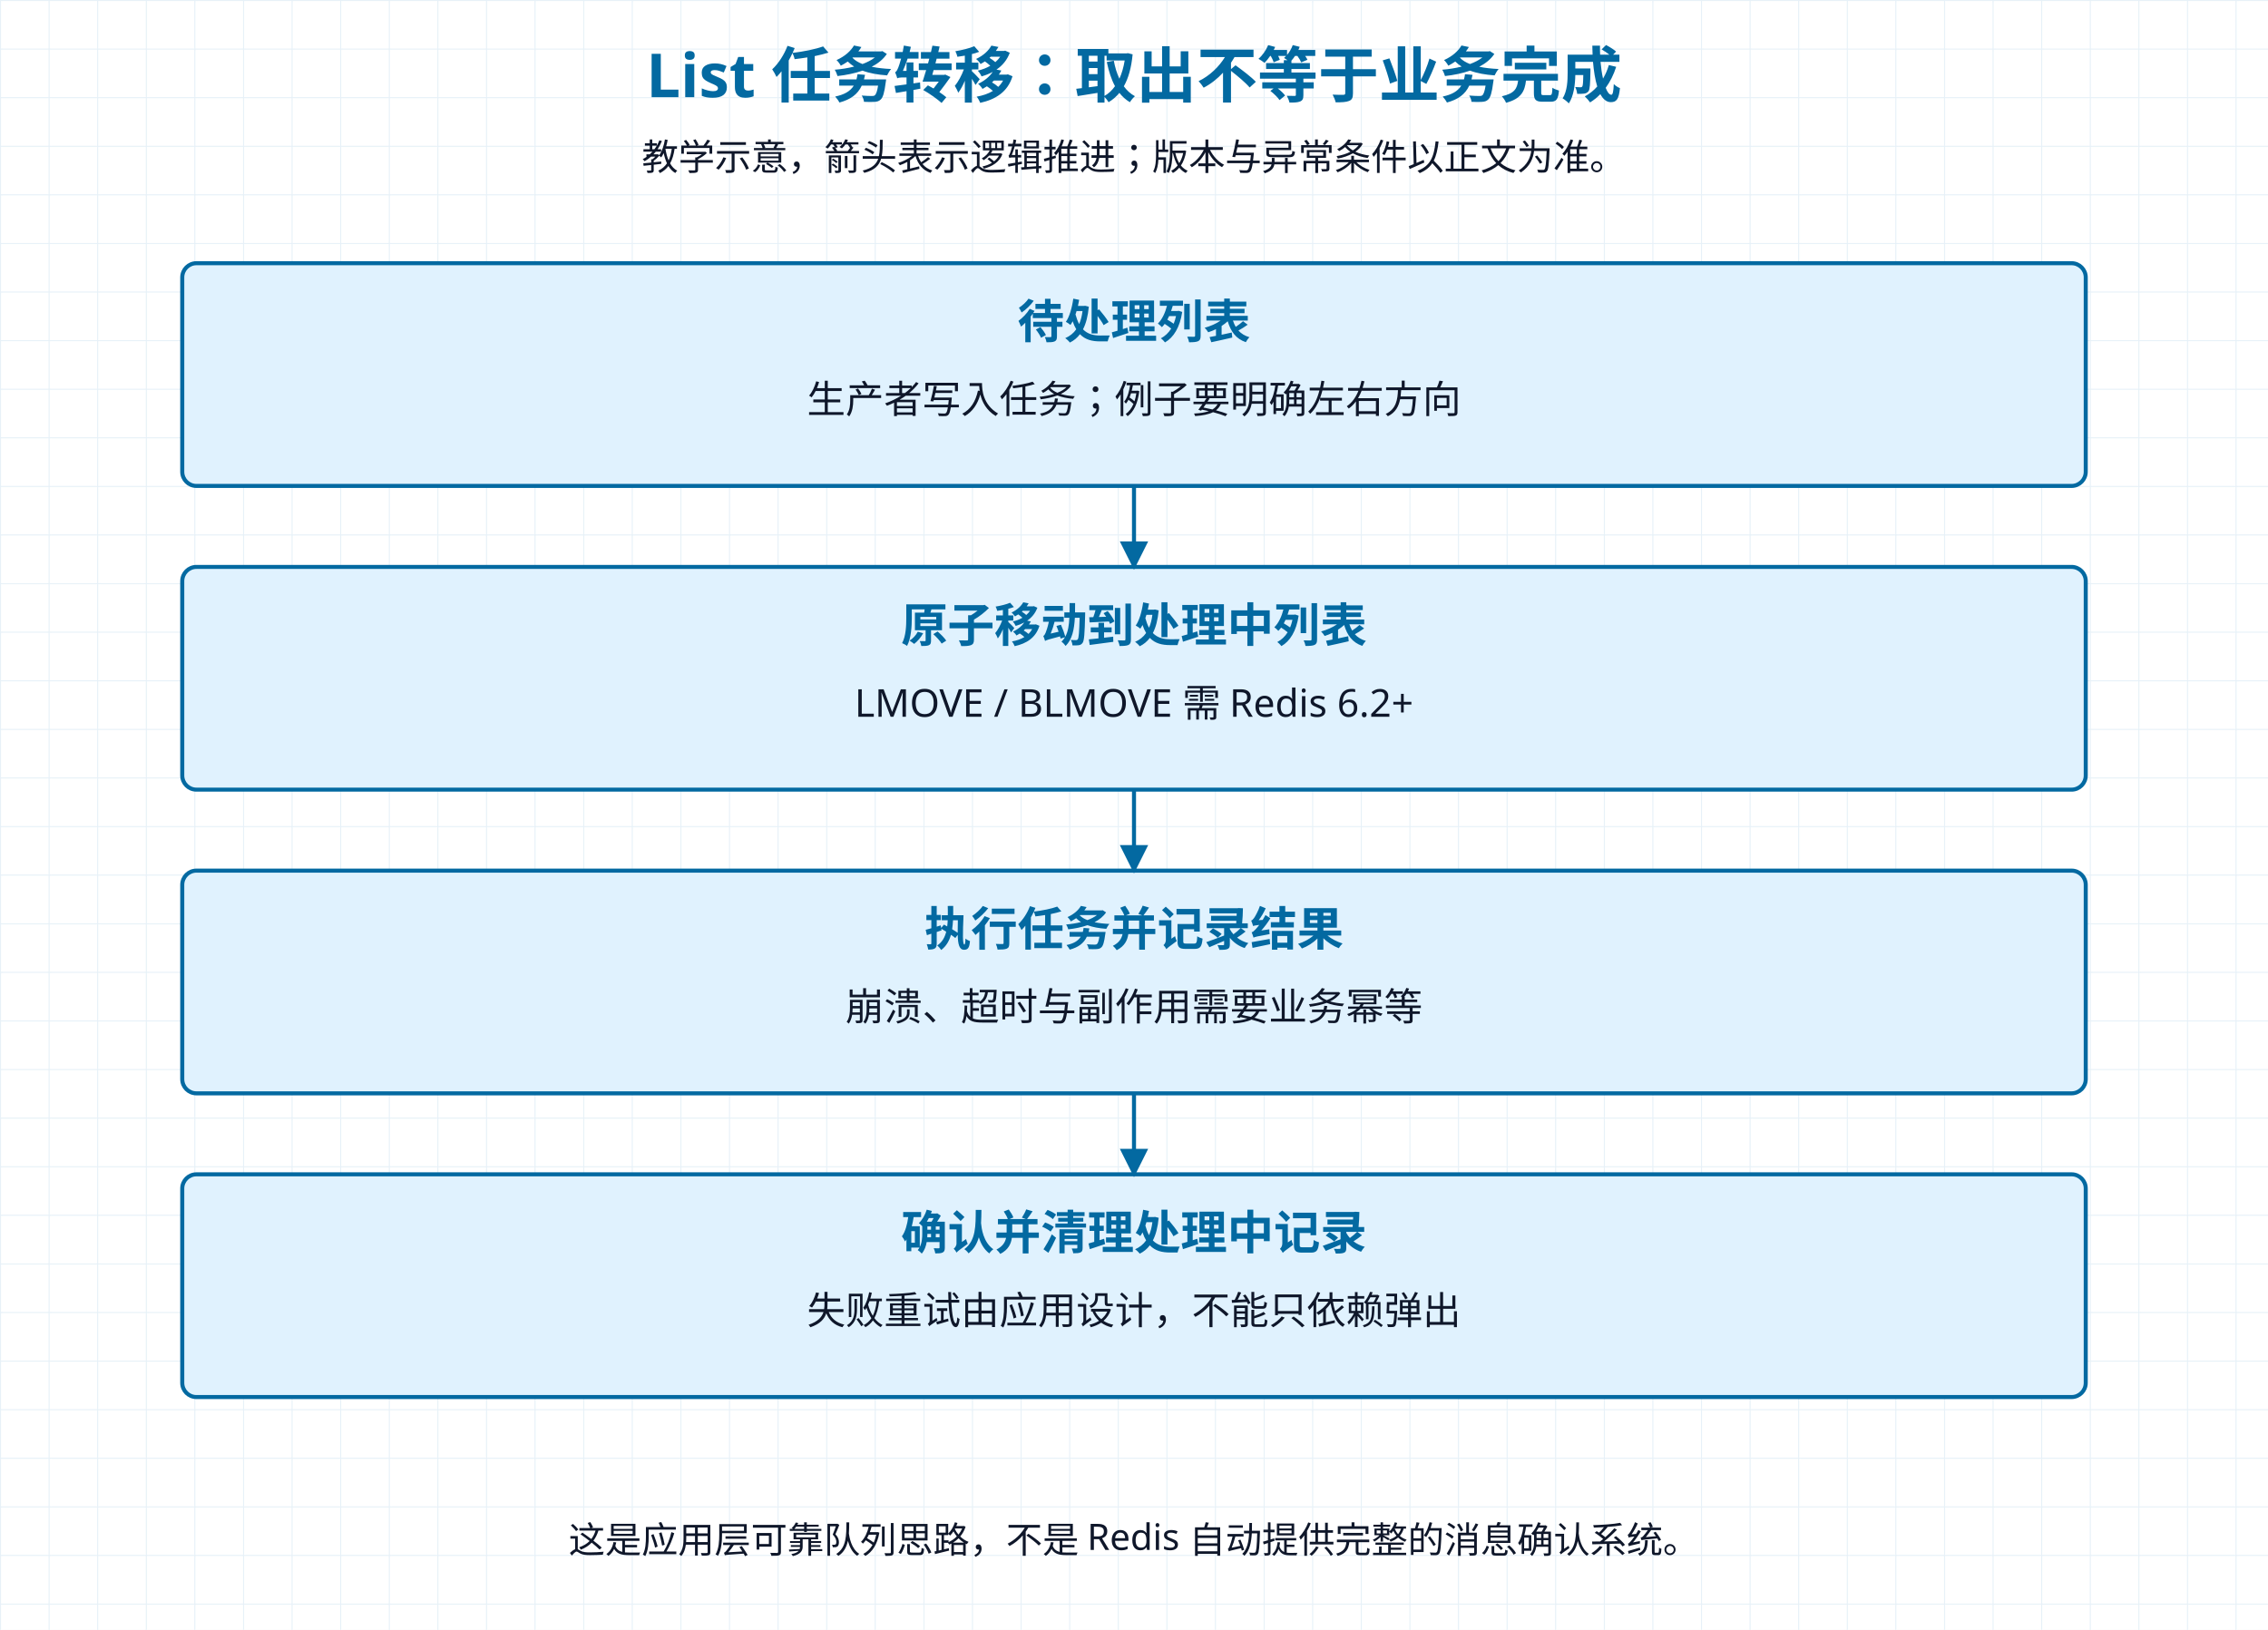
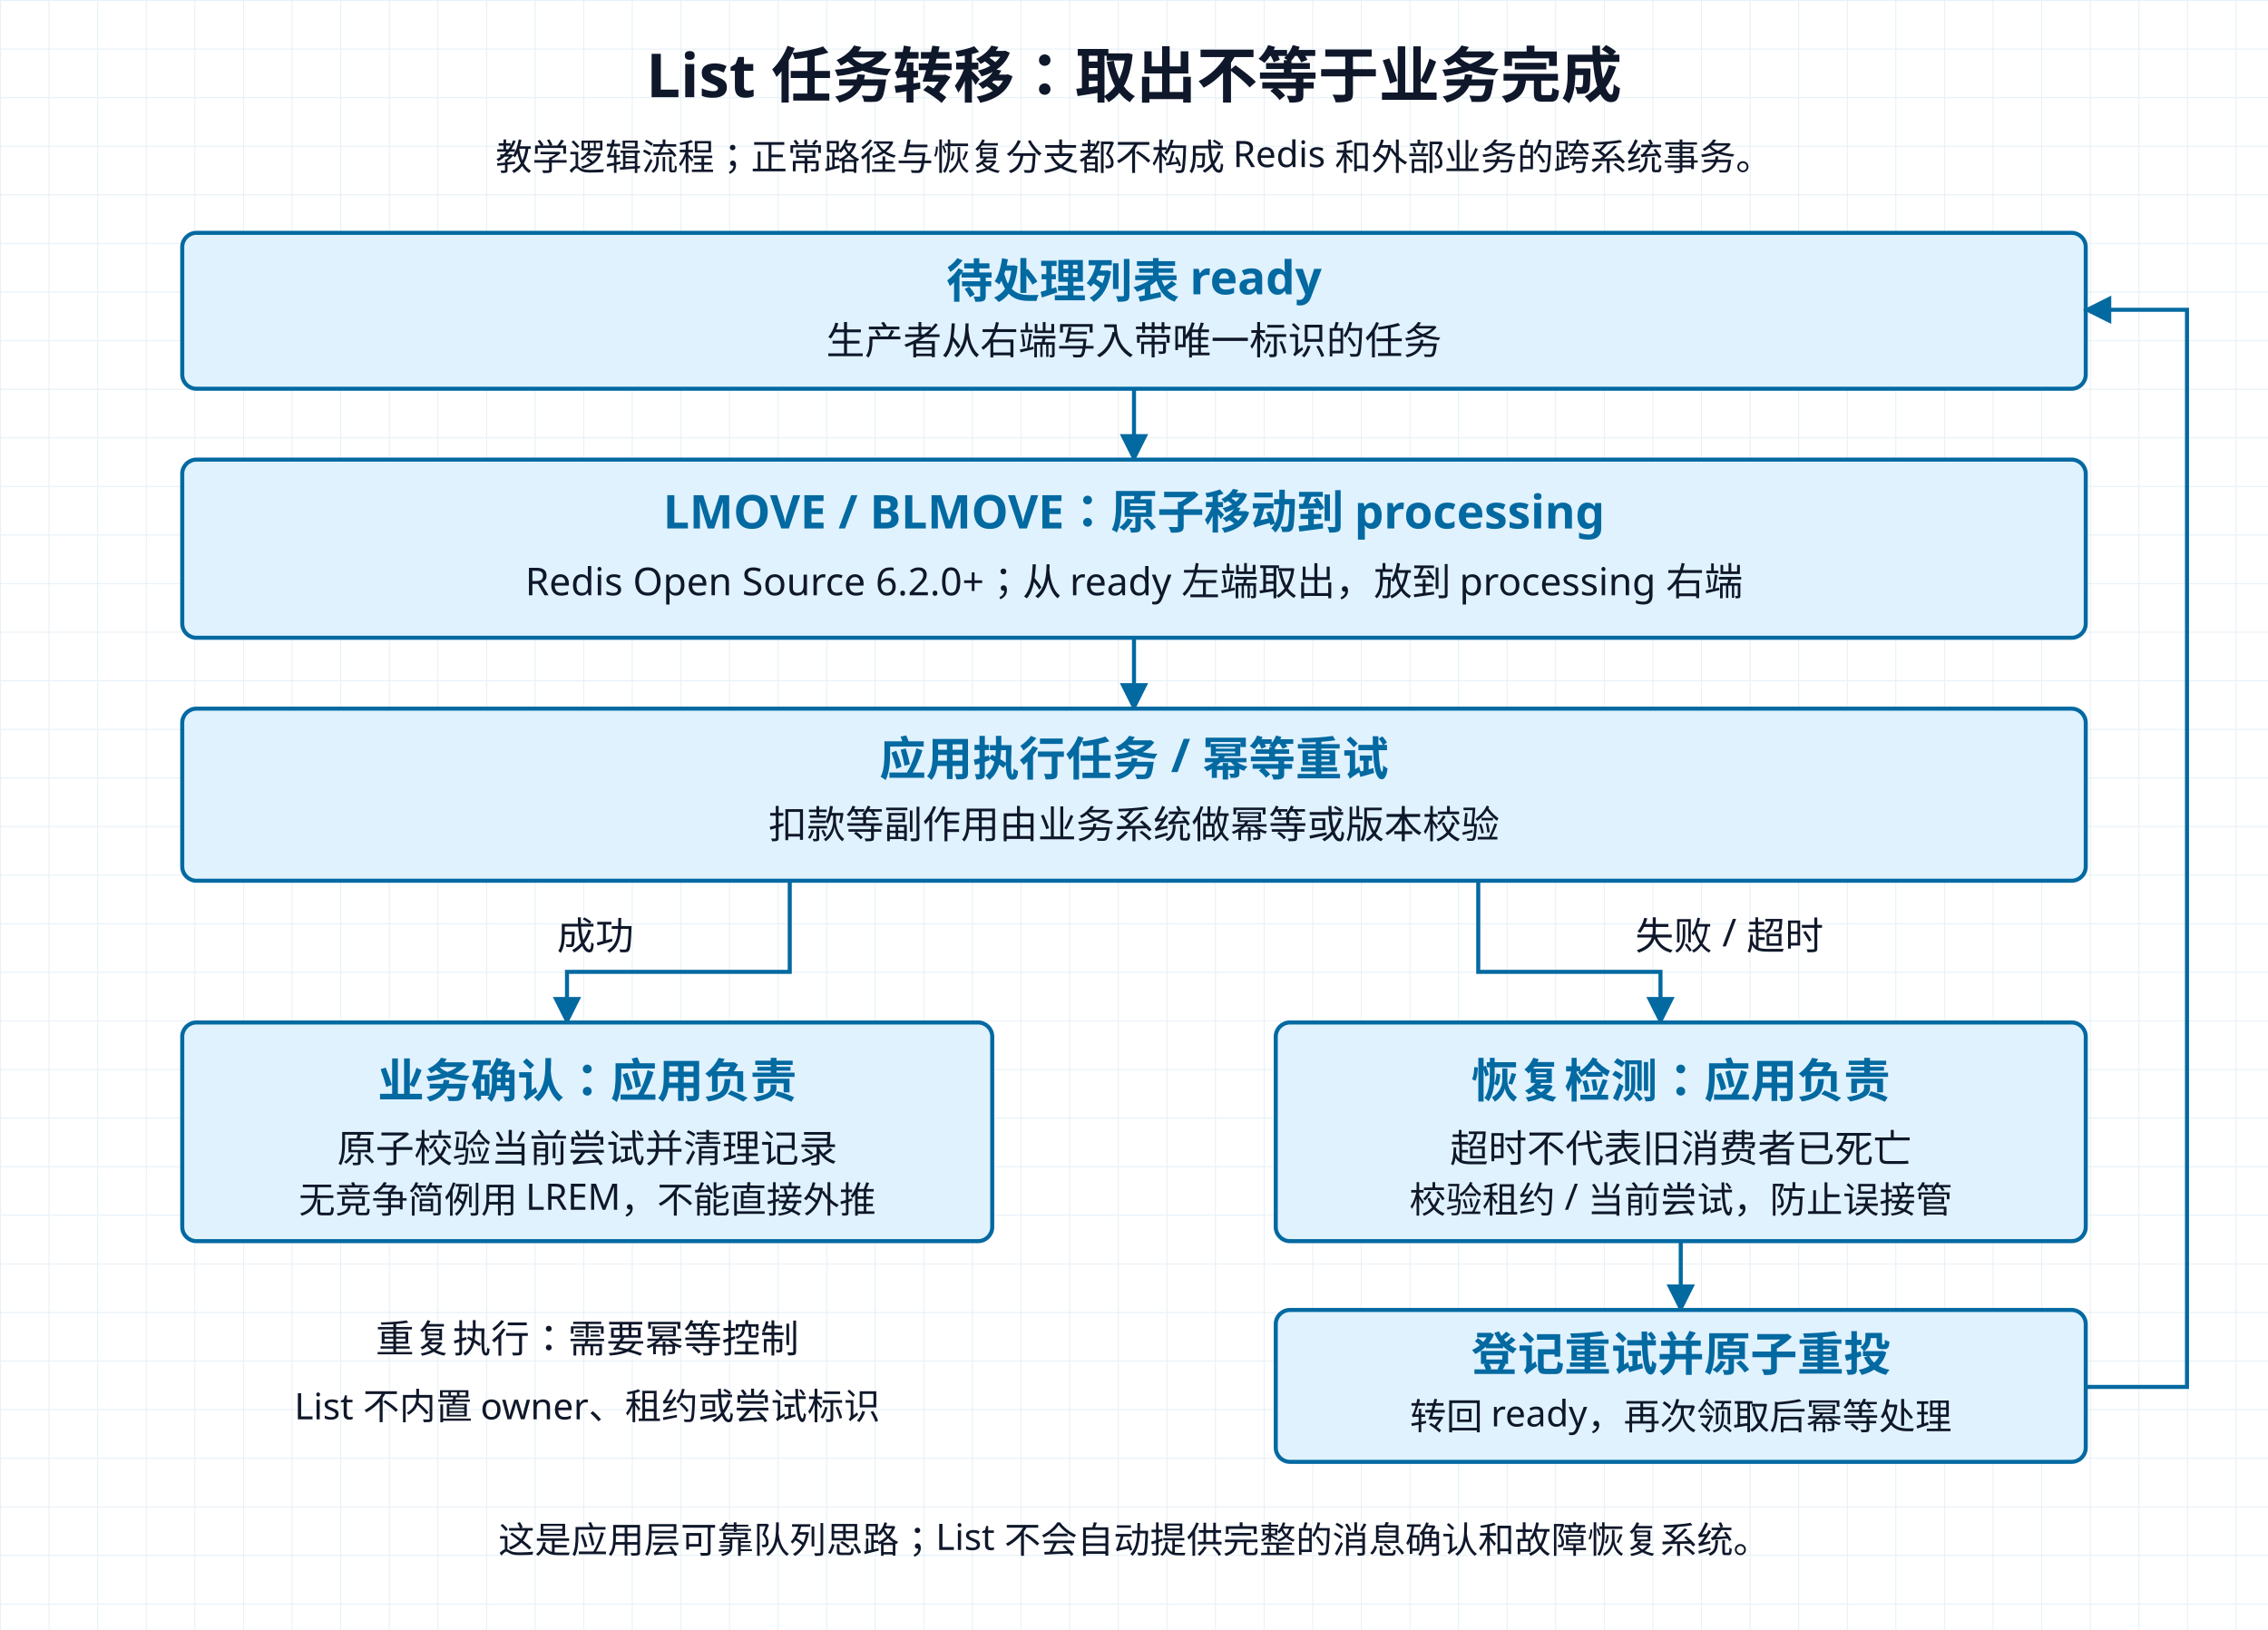
<svg xmlns="http://www.w3.org/2000/svg" width="1120" height="805" viewBox="0 0 1120 805" role="img" aria-labelledby="title desc">
  <defs>
    <pattern id="grid" width="24" height="24" patternUnits="userSpaceOnUse">
      <path d="M24 0H0V24" fill="none" stroke="#E7F1F8" stroke-width="1" />
    </pattern>
    <marker id="arrow" viewBox="0 0 10 10" refX="9" refY="5" markerWidth="7" markerHeight="7" orient="auto">
      <path d="M0 0L10 5L0 10Z" fill="#0369A1" />
    </marker>
+     <style>
+       text { font-family: "Microsoft YaHei", "Segoe UI", sans-serif; fill: #0F172A; text-anchor: middle; }
+       .heading { fill: #0369A1; font-size: 23px; font-weight: 600; }
+       .body { font-size: 19px; }
+       .note { font-size: 18px; }
+       .box { fill: #E0F2FE; stroke: #0369A1; stroke-width: 2; rx: 7; }
+       .flow { fill: none; stroke: #0369A1; stroke-width: 2; marker-end: url(#arrow); }
+     </style>
  </defs>
  <rect width="100%" height="100%" fill="#FFFFFF" />
  <rect width="100%" height="100%" fill="url(#grid)" />
-   <g font-family="Microsoft YaHei,Segoe UI,sans-serif">
-     <text x="560.0" y="48" text-anchor="middle" fill="#0369A1" font-size="30" font-weight="600">
-       <tspan x="560.0" dy="0">List 任务转移：取出不等于业务完成</tspan>
-     </text>
-     <text x="560.0" y="84" text-anchor="middle" fill="#0F172A" font-size="18" font-weight="400">
-       <tspan x="560.0" dy="0">教学示意，箭头表示逻辑推进；版本与异常条件以正文为准。</tspan>
-     </text>
-     <rect x="90" y="130" width="940" height="110" rx="7" fill="#E0F2FE" stroke="#0369A1" stroke-width="2" />
-     <text x="560.0" y="167" text-anchor="middle" fill="#0369A1" font-size="23" font-weight="600">
-       <tspan x="560.0" dy="0">待处理列表</tspan>
-     </text>
-     <text x="560.0" y="204" text-anchor="middle" fill="#0F172A" font-size="19" font-weight="400">
-       <tspan x="560.0" dy="0">生产者写入任务；例子要明确左右方向</tspan>
-     </text>
-     <rect x="90" y="280" width="940" height="110" rx="7" fill="#E0F2FE" stroke="#0369A1" stroke-width="2" />
-     <text x="560.0" y="317" text-anchor="middle" fill="#0369A1" font-size="23" font-weight="600">
-       <tspan x="560.0" dy="0">原子移动到处理中列表</tspan>
-     </text>
-     <text x="560.0" y="354" text-anchor="middle" fill="#0F172A" font-size="19" font-weight="400">
-       <tspan x="560.0" dy="0">LMOVE / BLMOVE 需 Redis 6.2+</tspan>
-     </text>
-     <path d="M560 240 L560 280" fill="none" stroke="#0369A1" stroke-width="2" marker-end="url(#arrow)" />
-     <rect x="90" y="430" width="940" height="110" rx="7" fill="#E0F2FE" stroke="#0369A1" stroke-width="2" />
-     <text x="560.0" y="467" text-anchor="middle" fill="#0369A1" font-size="23" font-weight="600">
-       <tspan x="560.0" dy="0">执行任务并记录结果</tspan>
-     </text>
-     <text x="560.0" y="504" text-anchor="middle" fill="#0F172A" font-size="19" font-weight="400">
-       <tspan x="560.0" dy="0">崩溃、超时与副作用需要业务幂等</tspan>
-     </text>
-     <path d="M560 390 L560 430" fill="none" stroke="#0369A1" stroke-width="2" marker-end="url(#arrow)" />
-     <rect x="90" y="580" width="940" height="110" rx="7" fill="#E0F2FE" stroke="#0369A1" stroke-width="2" />
-     <text x="560.0" y="617" text-anchor="middle" fill="#0369A1" font-size="23" font-weight="600">
-       <tspan x="560.0" dy="0">确认并清理处理中记录</tspan>
-     </text>
-     <text x="560.0" y="654" text-anchor="middle" fill="#0F172A" font-size="19" font-weight="400">
-       <tspan x="560.0" dy="0">失败重试由应用设计，不能只依赖弹出</tspan>
-     </text>
-     <path d="M560 540 L560 580" fill="none" stroke="#0369A1" stroke-width="2" marker-end="url(#arrow)" />
-     <text x="560.0" y="767" text-anchor="middle" fill="#0F172A" font-size="18" font-weight="400">
-       <tspan x="560.0" dy="0">这是应用层可靠队列思路，不是 Redis 自动提供完整的消息确认系统。</tspan>
-     </text>
-   </g>
+   <text x="560" y="48" fill="#0369A1" font-size="30" font-weight="600">List 任务转移：取出不等于业务完成</text>
+   <text x="560" y="84" class="note">教学逻辑流程；正常路径与恢复分支都不构成 Redis 和外部业务的跨系统事务。</text>
+   <rect x="90" y="115" width="940" height="77" class="box" />
+   <text x="560" y="147" class="heading">待处理列表 ready</text>
+   <text x="560" y="175" class="body">生产者从右端写入带唯一标识的任务</text>
+   <path d="M560 192 V227" class="flow" />
+   <rect x="90" y="227" width="940" height="88" class="box" />
+   <text x="560" y="261" class="heading">LMOVE / BLMOVE：原子移动到 processing</text>
+   <text x="560" y="294" class="body">Redis Open Source 6.2.0+；从 ready 左端取出，放到 processing 右端</text>
+   <path d="M560 315 V350" class="flow" />
+   <rect x="90" y="350" width="940" height="85" class="box" />
+   <text x="560" y="383" class="heading">应用执行任务 / 幂等重试</text>
+   <text x="560" y="414" class="body">扣款等副作用由业务系统做幂等或版本校验</text>
+   <path d="M390 435 V480 H280 V505" class="flow" />
+   <text x="294" y="469" class="body">成功</text>
+   <path d="M730 435 V480 H820 V505" class="flow" />
+   <text x="854" y="469" class="body">失败 / 超时</text>
+   <rect x="90" y="505" width="400" height="108" class="box" />
+   <text x="290" y="542" class="heading">业务确认：应用负责</text>
+   <text x="290" y="574" class="body">原子校验当前尝试并清理记录</text>
+   <text x="290" y="599" class="note">无竞争简例用 LREM，不能直接外推</text>
+   <rect x="630" y="505" width="400" height="108" class="box" />
+   <text x="830" y="542" class="heading">恢复检测：应用负责</text>
+   <text x="830" y="574" class="body">超时不代表旧消费者已死亡</text>
+   <text x="830" y="599" class="note">校验租约 / 当前尝试，防止误接管</text>
+   <path d="M830 613 V647" class="flow" />
+   <rect x="630" y="647" width="400" height="75" class="box" />
+   <text x="830" y="677" class="heading">登记重试并原子重投</text>
+   <text x="830" y="706" class="note">转回 ready，再次领取后幂等处理</text>
+   <path d="M1030 685 H1080 V153 H1030" class="flow" />
+   <text x="290" y="668" class="body">重复执行：需要幂等控制</text>
+   <text x="290" y="701" class="note">List 不内置 owner、租约或尝试标识</text>
+   <text x="560" y="767" class="note">这是应用层可靠队列思路；List 不会自动提供完整的消息确认和故障恢复系统。</text>
</svg>
